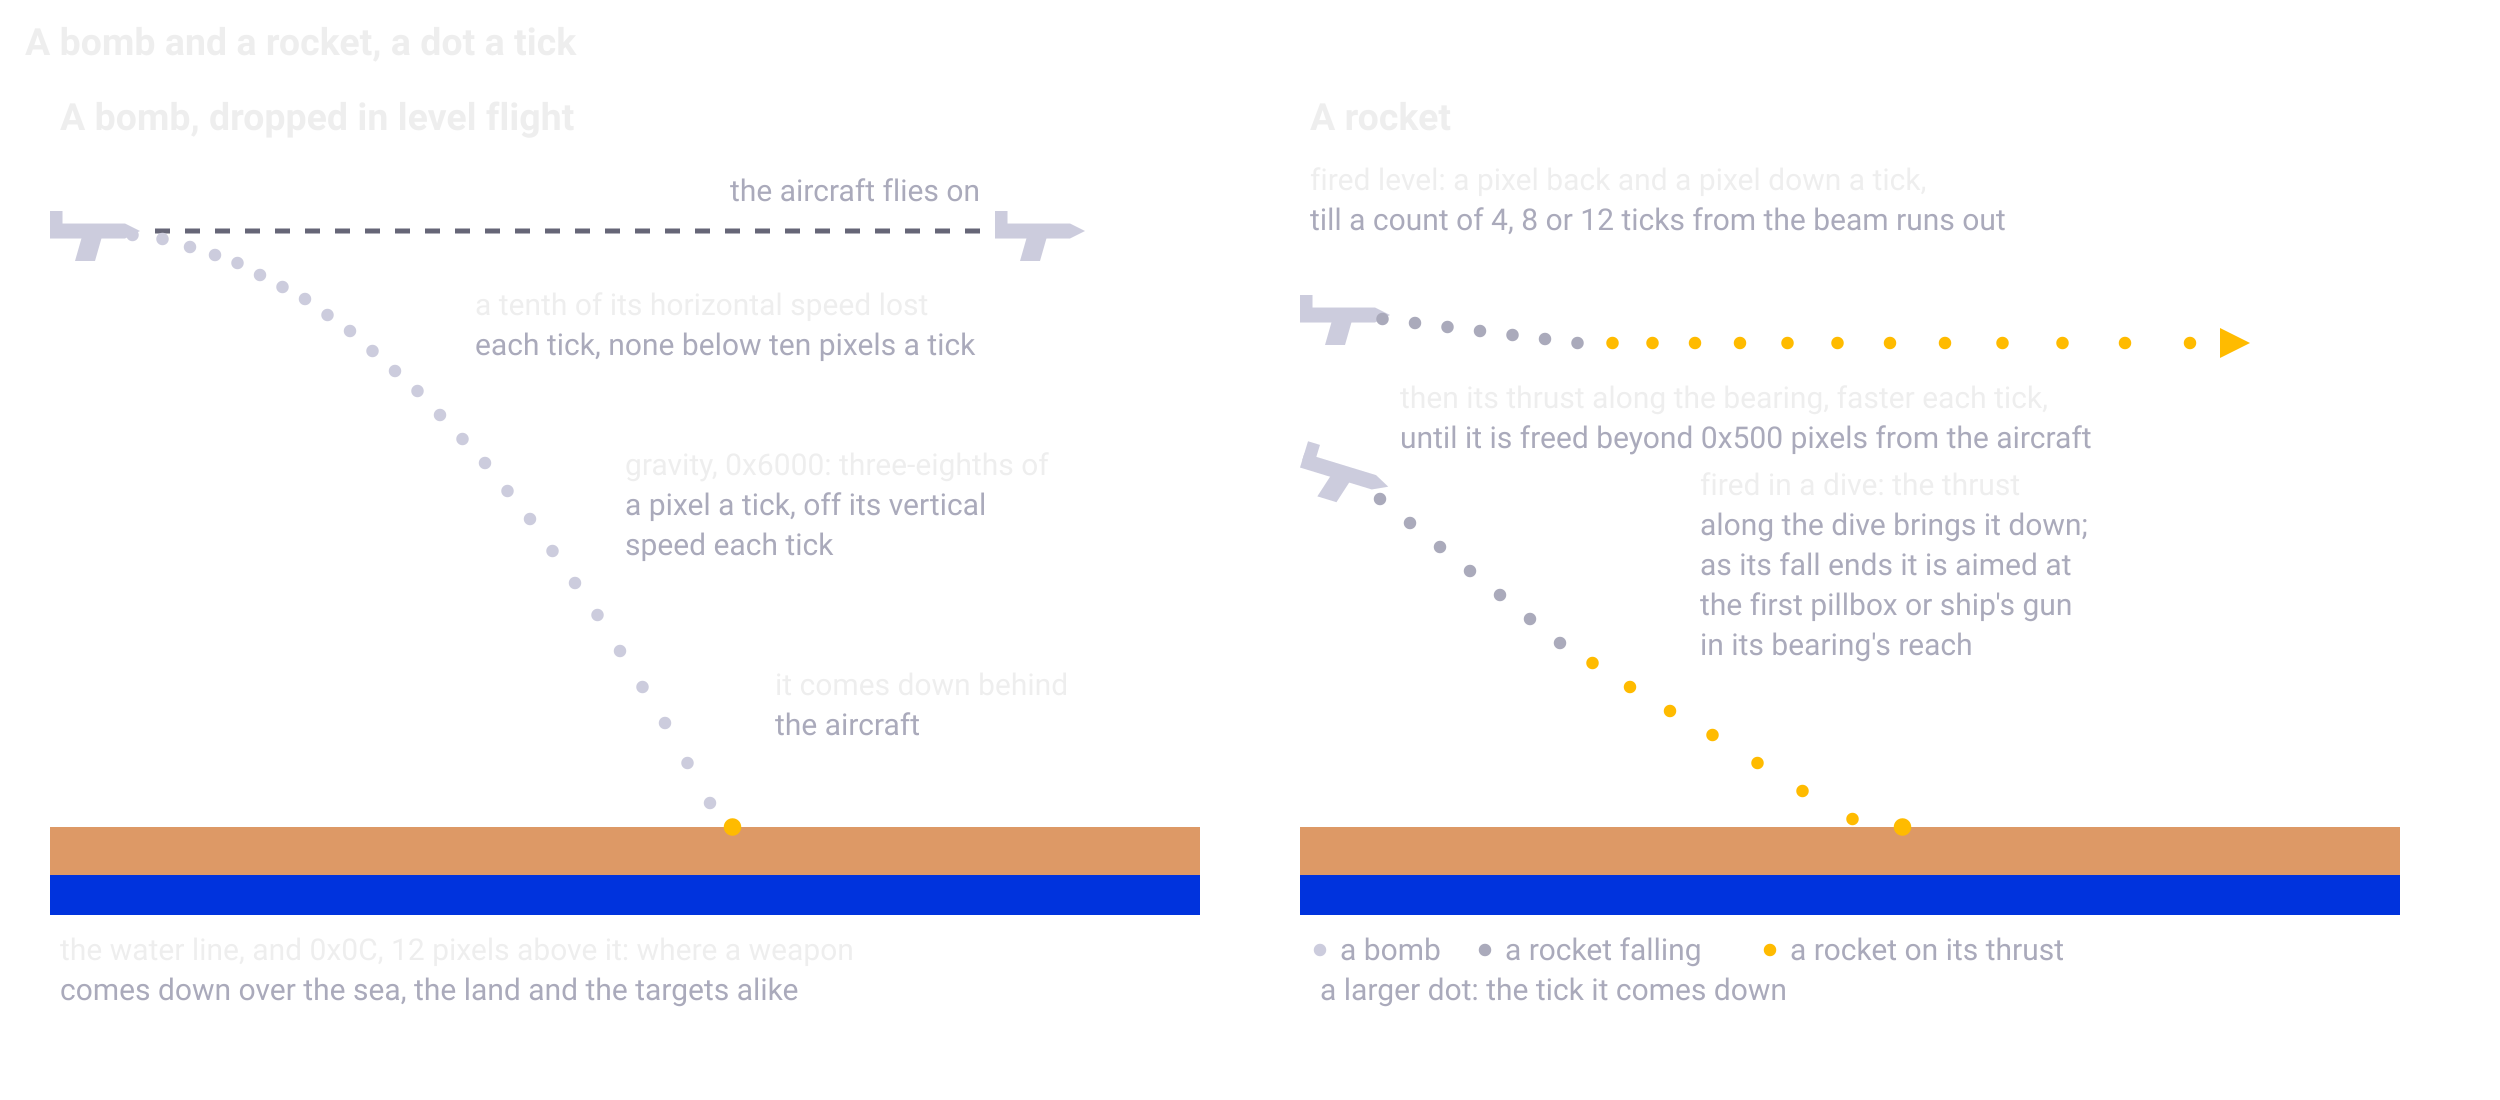
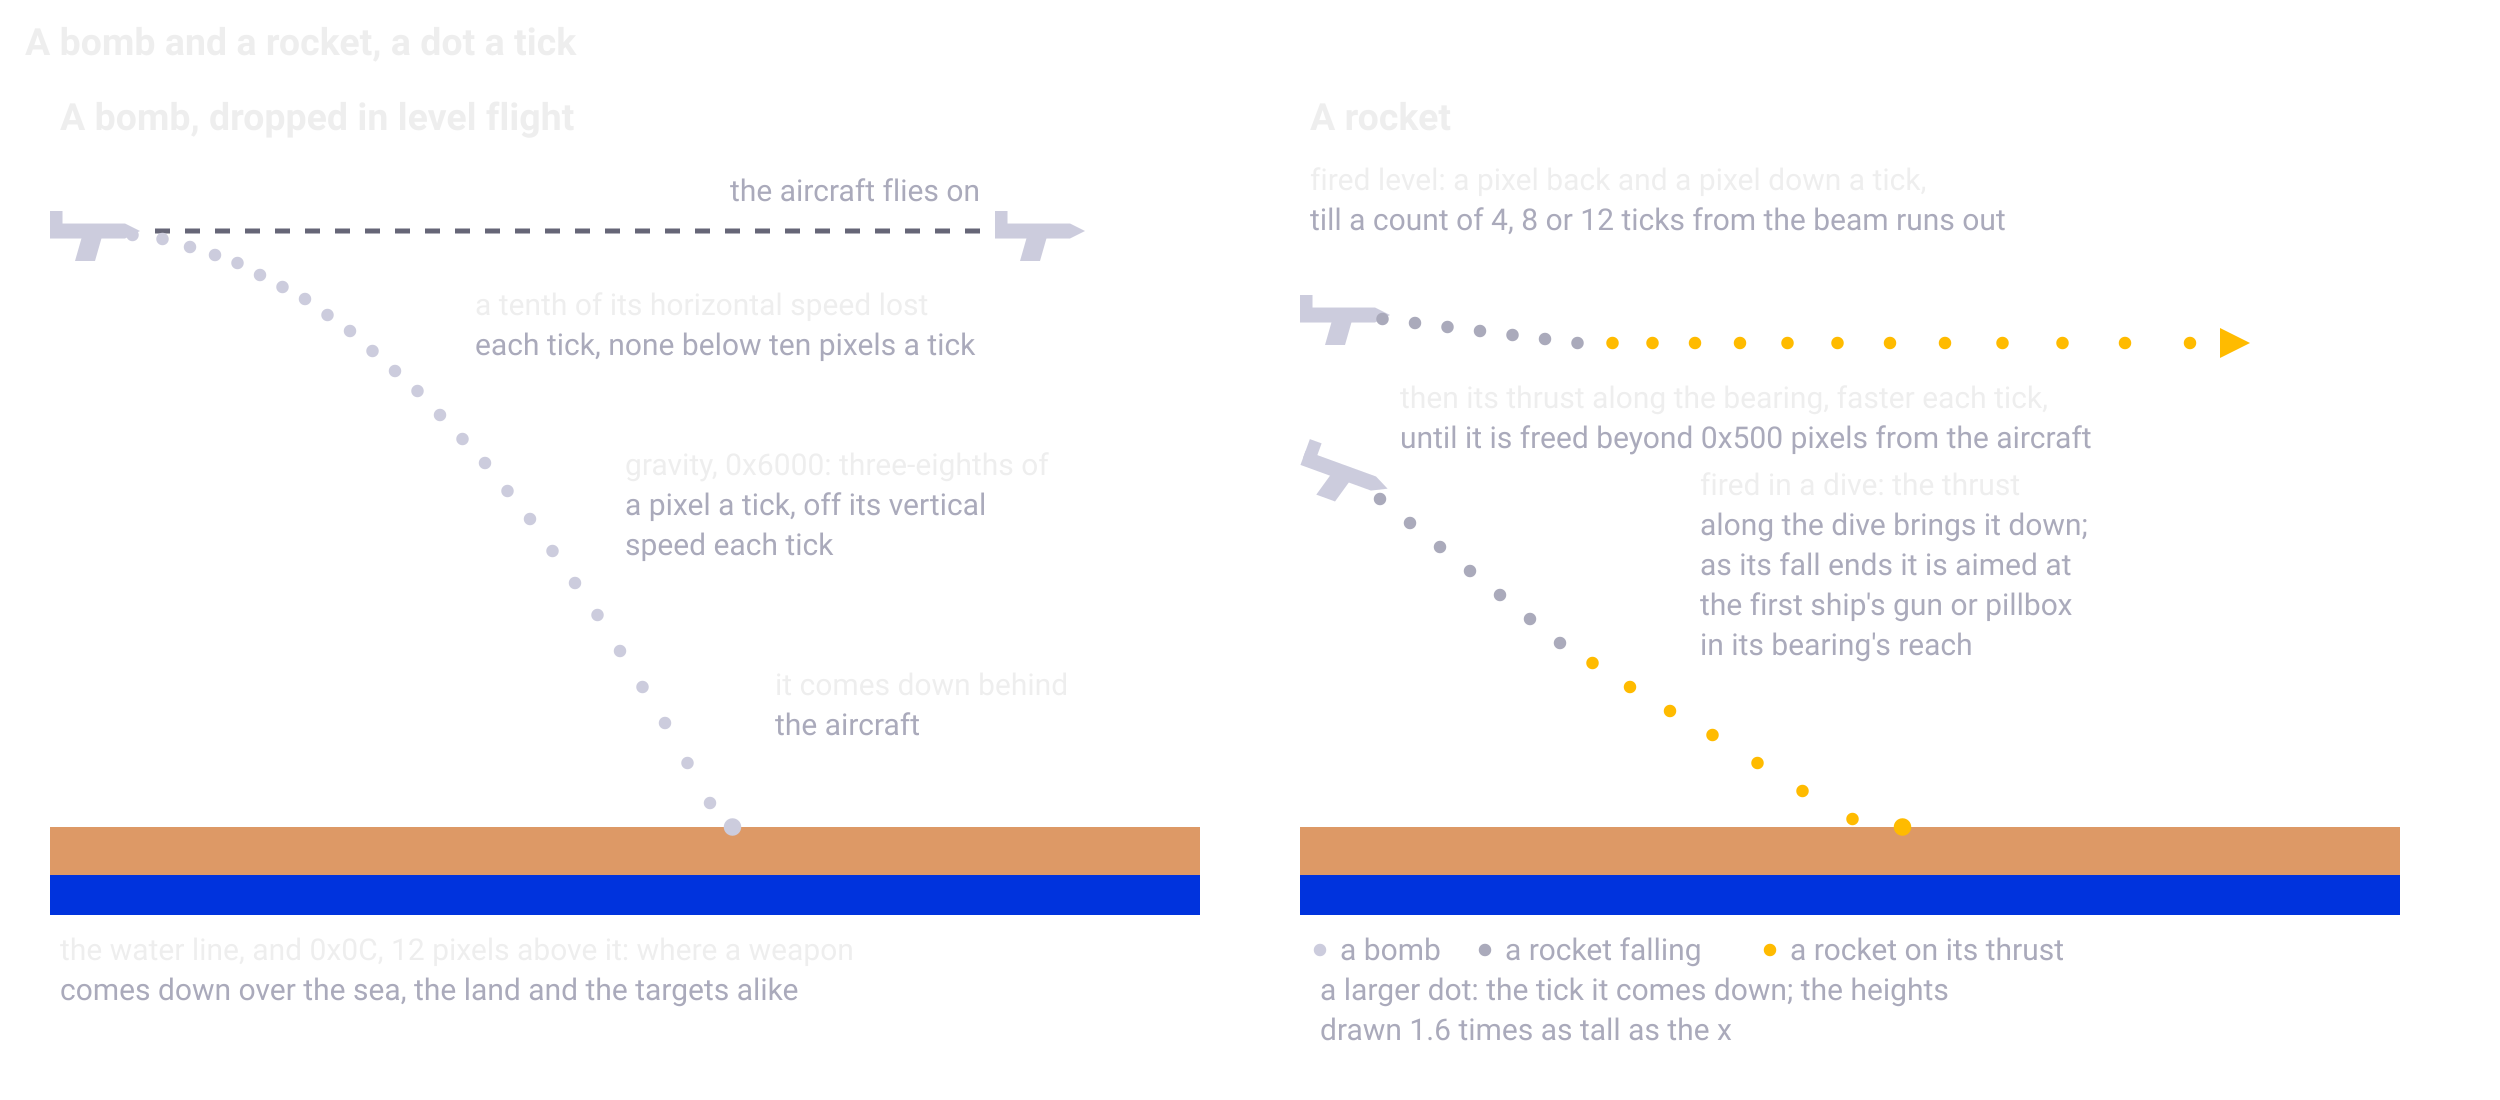
<svg xmlns="http://www.w3.org/2000/svg" viewBox="0 0 1000 440" width="1000" height="440" role="img" aria-labelledby="title desc">
  <style>
    /* The book's colours (stylesheets/book.css) and the game's, each an entry of one of its palettes. */
    .sea    { fill: #0033DD; /* wingspalette 5 */ }
    .land   { fill: #DD9966; /* wingspalette 17 */ }
    .gold   { fill: #FFBB00; /* wingstitle 25 */ }
    .fast   { fill: #666677; /* wingspalette 27 */ }
    .rule   { fill: #AAAABB; /* wingspalette 29 */ }
    .plane  { fill: #CCCCDD; /* wingspalette 30 */ }
    .light  { fill: #EEEEEE; /* wingstitle 31 */ }
    .muted  { fill: #AAAABB; /* wingspalette 29 */ }
    text { font-family: system-ui, -apple-system, "Segoe UI", Roboto, Arial, sans-serif; font-size: 14px; }
    .label { font-size: 15px; font-weight: 700; }
    .small { font-size: 12px; }
  </style>
  <text class="light label" x="10" y="22">A bomb and a rocket, a dot a tick</text>
  <rect class="land" x="20" y="330.8" width="460" height="19.2" />
  <rect class="sea" x="20" y="350.0" width="460" height="16" />
  <rect class="land" x="520" y="330.8" width="440" height="19.2" />
  <rect class="sea" x="520" y="350.0" width="440" height="16" />
  <text class="light small" x="24" y="384.0">the water line, and 0x0C, 12 pixels above it: where a weapon</text>
  <text class="muted small" x="24" y="400.0">comes down over the sea, the land and the targets alike</text>
  <text class="light label" x="24" y="52">A bomb, dropped in level flight</text>
  <g transform="translate(40 92.4) rotate(0)">
    <path class="plane" d="M-20 -3 L10 -3 L16 0 L10 3 L-20 3 Z" />
    <path class="plane" d="M-6 -2 L2 -2 L-2 12 L-10 12 Z" />
    <path class="plane" d="M-20 -8 L-15 -8 L-15 0 L-20 0 Z" />
  </g>
  <rect class="fast" x="62" y="91.4" width="6" height="2" />
  <rect class="fast" x="74" y="91.4" width="6" height="2" />
  <rect class="fast" x="86" y="91.4" width="6" height="2" />
  <rect class="fast" x="98" y="91.4" width="6" height="2" />
  <rect class="fast" x="110" y="91.4" width="6" height="2" />
  <rect class="fast" x="122" y="91.4" width="6" height="2" />
  <rect class="fast" x="134" y="91.4" width="6" height="2" />
  <rect class="fast" x="146" y="91.4" width="6" height="2" />
  <rect class="fast" x="158" y="91.4" width="6" height="2" />
  <rect class="fast" x="170" y="91.4" width="6" height="2" />
  <rect class="fast" x="182" y="91.4" width="6" height="2" />
  <rect class="fast" x="194" y="91.4" width="6" height="2" />
  <rect class="fast" x="206" y="91.4" width="6" height="2" />
  <rect class="fast" x="218" y="91.4" width="6" height="2" />
  <rect class="fast" x="230" y="91.4" width="6" height="2" />
  <rect class="fast" x="242" y="91.4" width="6" height="2" />
  <rect class="fast" x="254" y="91.4" width="6" height="2" />
  <rect class="fast" x="266" y="91.4" width="6" height="2" />
  <rect class="fast" x="278" y="91.4" width="6" height="2" />
  <rect class="fast" x="290" y="91.4" width="6" height="2" />
  <rect class="fast" x="302" y="91.4" width="6" height="2" />
  <rect class="fast" x="314" y="91.4" width="6" height="2" />
  <rect class="fast" x="326" y="91.4" width="6" height="2" />
  <rect class="fast" x="338" y="91.4" width="6" height="2" />
  <rect class="fast" x="350" y="91.4" width="6" height="2" />
  <rect class="fast" x="362" y="91.4" width="6" height="2" />
  <rect class="fast" x="374" y="91.4" width="6" height="2" />
  <rect class="fast" x="386" y="91.4" width="6" height="2" />
  <g transform="translate(418 92.4) rotate(0)">
    <path class="plane" d="M-20 -3 L10 -3 L16 0 L10 3 L-20 3 Z" />
    <path class="plane" d="M-6 -2 L2 -2 L-2 12 L-10 12 Z" />
    <path class="plane" d="M-20 -8 L-15 -8 L-15 0 L-20 0 Z" />
  </g>
  <text class="muted small" x="392" y="80.4" text-anchor="end">the aircraft flies on</text>
  <circle class="plane" cx="53" cy="94.0" r="2.5" />
  <circle class="plane" cx="65" cy="95.6" r="2.5" />
  <circle class="plane" cx="76" cy="98.8" r="2.5" />
  <circle class="plane" cx="86" cy="102.0" r="2.5" />
  <circle class="plane" cx="95" cy="105.2" r="2.5" />
  <circle class="plane" cx="104" cy="110.0" r="2.5" />
  <circle class="plane" cx="113" cy="114.8" r="2.5" />
  <circle class="plane" cx="122" cy="119.6" r="2.5" />
  <circle class="plane" cx="131" cy="126.0" r="2.5" />
  <circle class="plane" cx="140" cy="132.4" r="2.5" />
  <circle class="plane" cx="149" cy="140.4" r="2.5" />
  <circle class="plane" cx="158" cy="148.4" r="2.5" />
  <circle class="plane" cx="167" cy="156.4" r="2.5" />
  <circle class="plane" cx="176" cy="166.0" r="2.5" />
  <circle class="plane" cx="185" cy="175.6" r="2.5" />
  <circle class="plane" cx="194" cy="185.2" r="2.5" />
  <circle class="plane" cx="203" cy="196.4" r="2.5" />
  <circle class="plane" cx="212" cy="207.6" r="2.5" />
  <circle class="plane" cx="221" cy="220.4" r="2.5" />
  <circle class="plane" cx="230" cy="233.2" r="2.5" />
  <circle class="plane" cx="239" cy="246.0" r="2.5" />
  <circle class="plane" cx="248" cy="260.4" r="2.5" />
  <circle class="plane" cx="257" cy="274.8" r="2.5" />
  <circle class="plane" cx="266" cy="289.2" r="2.5" />
  <circle class="plane" cx="275" cy="305.2" r="2.5" />
  <circle class="plane" cx="284" cy="321.2" r="2.5" />
-   <circle class="gold" cx="293" cy="330.8" r="3.5" />
+   <circle class="plane" cx="293" cy="330.8" r="3.5" />
  <text class="light small" x="190" y="126.0">a tenth of its horizontal speed lost</text>
  <text class="muted small" x="190" y="142.0">each tick, none below ten pixels a tick</text>
  <text class="light small" x="250" y="190.0">gravity, 0x6000: three-eighths of</text>
  <text class="muted small" x="250" y="206.0">a pixel a tick, off its vertical</text>
  <text class="muted small" x="250" y="222.0">speed each tick</text>
  <text class="light small" x="310" y="278.0">it comes down behind</text>
  <text class="muted small" x="310" y="294.0">the aircraft</text>
  <text class="light label" x="524" y="52">A rocket</text>
  <text class="light small" x="524" y="76">fired level: a pixel back and a pixel down a tick,</text>
  <text class="muted small" x="524" y="92">till a count of 4, 8 or 12 ticks from the beam runs out</text>
  <g transform="translate(540 126.0) rotate(0)">
    <path class="plane" d="M-20 -3 L10 -3 L16 0 L10 3 L-20 3 Z" />
    <path class="plane" d="M-6 -2 L2 -2 L-2 12 L-10 12 Z" />
    <path class="plane" d="M-20 -8 L-15 -8 L-15 0 L-20 0 Z" />
  </g>
  <circle class="rule" cx="553" cy="127.6" r="2.5" />
  <circle class="rule" cx="566" cy="129.2" r="2.5" />
  <circle class="rule" cx="579" cy="130.8" r="2.5" />
  <circle class="rule" cx="592" cy="132.4" r="2.5" />
  <circle class="rule" cx="605" cy="134.0" r="2.5" />
  <circle class="rule" cx="618" cy="135.6" r="2.5" />
  <circle class="rule" cx="631" cy="137.2" r="2.5" />
  <circle class="gold" cx="645" cy="137.2" r="2.5" />
  <circle class="gold" cx="661" cy="137.2" r="2.5" />
  <circle class="gold" cx="678" cy="137.2" r="2.5" />
  <circle class="gold" cx="696" cy="137.2" r="2.5" />
  <circle class="gold" cx="715" cy="137.2" r="2.5" />
  <circle class="gold" cx="735" cy="137.2" r="2.5" />
  <circle class="gold" cx="756" cy="137.2" r="2.5" />
  <circle class="gold" cx="778" cy="137.2" r="2.5" />
  <circle class="gold" cx="801" cy="137.2" r="2.5" />
  <circle class="gold" cx="825" cy="137.2" r="2.5" />
  <circle class="gold" cx="850" cy="137.2" r="2.5" />
  <circle class="gold" cx="876" cy="137.2" r="2.5" />
  <path class="gold" d="M888 131.2 L900 137.2 L888 143.2 Z" />
  <text class="light small" x="560" y="163.2">then its thrust along the bearing, faster each tick,</text>
  <text class="muted small" x="560" y="179.2">until it is freed beyond 0x500 pixels from the aircraft</text>
-   <g transform="translate(540 190.0) rotate(17)">
+   <g transform="translate(540 190.0) rotate(20)">
    <path class="plane" d="M-20 -3 L10 -3 L16 0 L10 3 L-20 3 Z" />
    <path class="plane" d="M-6 -2 L2 -2 L-2 12 L-10 12 Z" />
    <path class="plane" d="M-20 -8 L-15 -8 L-15 0 L-20 0 Z" />
  </g>
  <circle class="rule" cx="552" cy="199.6" r="2.5" />
  <circle class="rule" cx="564" cy="209.2" r="2.5" />
  <circle class="rule" cx="576" cy="218.8" r="2.5" />
  <circle class="rule" cx="588" cy="228.4" r="2.5" />
  <circle class="rule" cx="600" cy="238.0" r="2.5" />
  <circle class="rule" cx="612" cy="247.6" r="2.5" />
  <circle class="rule" cx="624" cy="257.2" r="2.5" />
  <circle class="gold" cx="637" cy="265.2" r="2.5" />
  <circle class="gold" cx="652" cy="274.8" r="2.5" />
  <circle class="gold" cx="668" cy="284.4" r="2.5" />
  <circle class="gold" cx="685" cy="294.0" r="2.5" />
  <circle class="gold" cx="703" cy="305.2" r="2.5" />
  <circle class="gold" cx="721" cy="316.4" r="2.5" />
  <circle class="gold" cx="741" cy="327.6" r="2.5" />
  <circle class="gold" cx="761" cy="330.8" r="3.5" />
  <text class="light small" x="680" y="198.0">fired in a dive: the thrust</text>
  <text class="muted small" x="680" y="214.0">along the dive brings it down;</text>
  <text class="muted small" x="680" y="230.0">as its fall ends it is aimed at</text>
-   <text class="muted small" x="680" y="246.0">the first pillbox or ship's gun</text>
+   <text class="muted small" x="680" y="246.0">the first ship's gun or pillbox</text>
  <text class="muted small" x="680" y="262.0">in its bearing's reach</text>
  <circle class="plane" cx="528" cy="380.0" r="2.5" />
  <text class="muted small" x="536" y="384.0">a bomb</text>
  <circle class="rule" cx="594" cy="380.0" r="2.5" />
  <text class="muted small" x="602" y="384.0">a rocket falling</text>
  <circle class="gold" cx="708" cy="380.0" r="2.5" />
  <text class="muted small" x="716" y="384.0">a rocket on its thrust</text>
-   <text class="muted small" x="528" y="400.0">a larger dot: the tick it comes down</text>
+   <text class="muted small" x="528" y="400.0">a larger dot: the tick it comes down; the heights</text>
+   <text class="muted small" x="528" y="416.0">drawn 1.6 times as tall as the x</text>
</svg>
